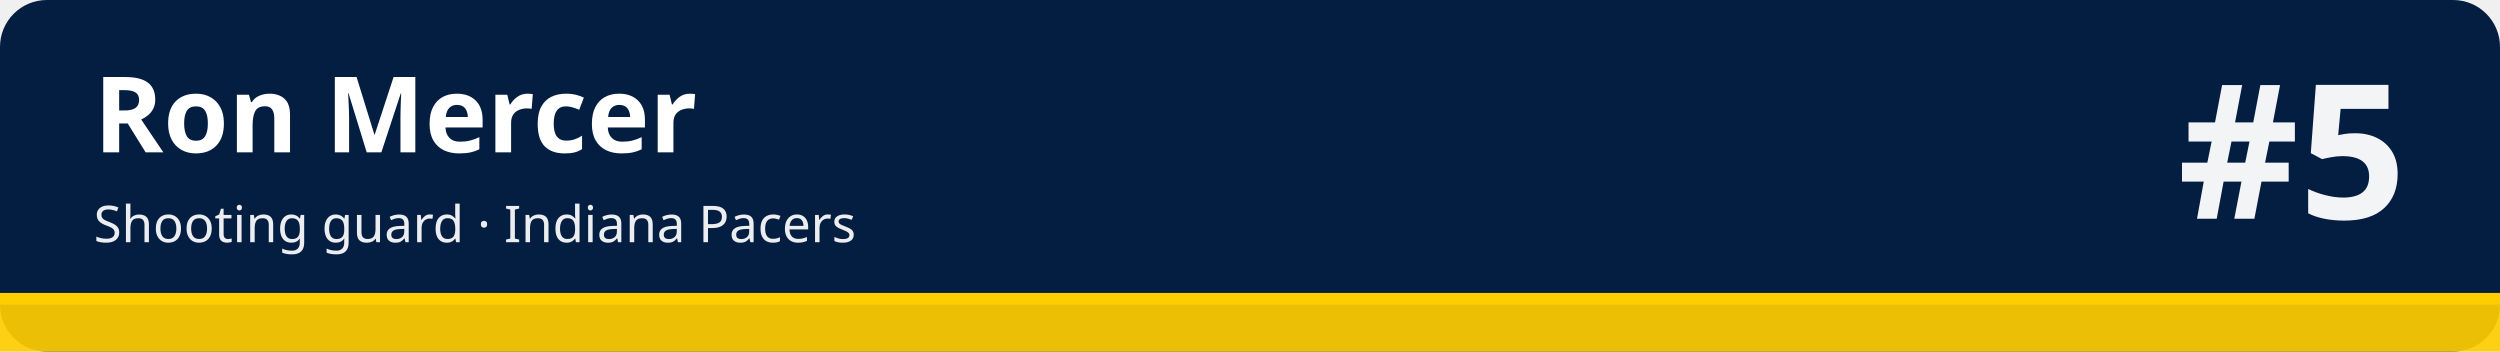
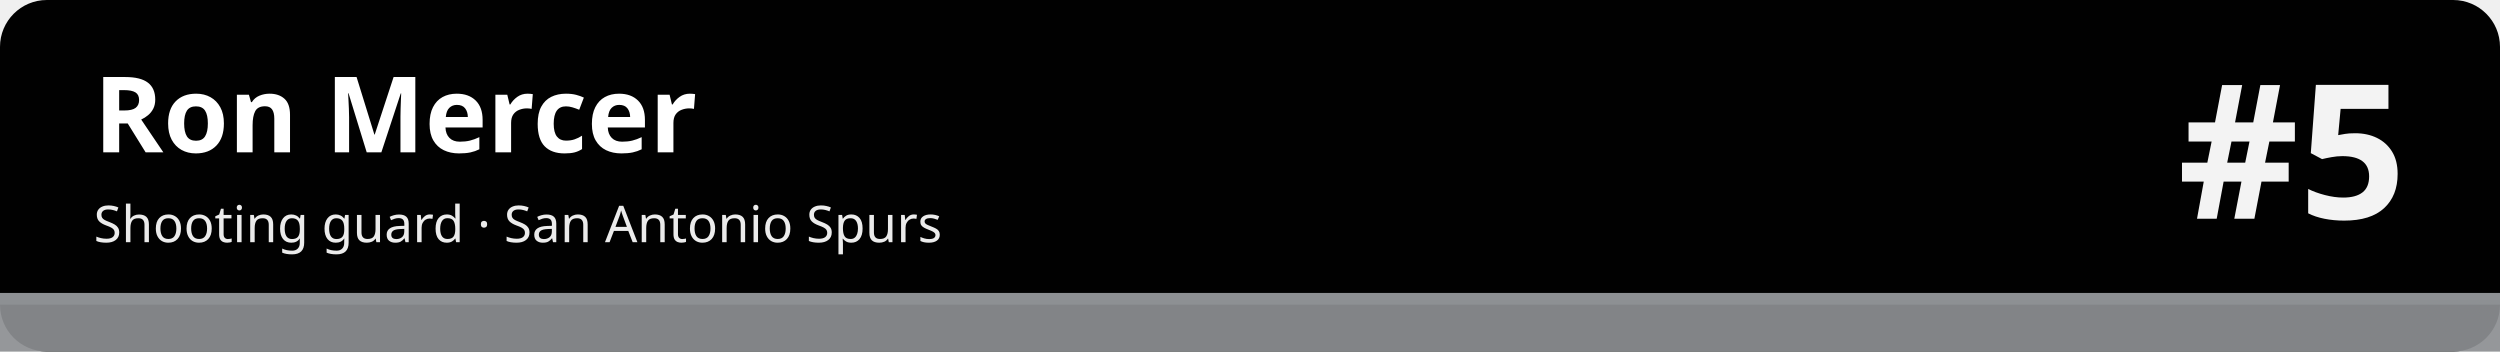
<svg xmlns="http://www.w3.org/2000/svg" width="1280" height="180" viewBox="0 0 1280 180" role="img" aria-labelledby="t d">
-   <rect width="1280" height="180" rx="24" fill="#041e42" />
-   <rect x="0" y="150" width="1280" height="30" fill="#ffcd00" fill-opacity=".92" />
-   <rect x="0" y="150" width="1280" height="6" fill="#ffcd00" />
+   <rect width="1280" height="180" rx="24" fill="#010101" />
+   <rect x="0" y="150" width="1280" height="30" fill="#8d9093" fill-opacity=".92" />
+   <rect x="0" y="150" width="1280" height="6" fill="#8d9093" />
  <text x="48" y="78" font-family="sans-serif" font-size="54" font-weight="700" fill="#ffffff">Ron Mercer</text>
-   <text x="48" y="124" font-family="sans-serif" font-size="26" fill="#ffffff" fill-opacity=".92">Shooting guard · Indiana Pacers</text>
+   <text x="48" y="124" font-family="sans-serif" font-size="26" fill="#ffffff" fill-opacity=".92">Shooting guard · San Antonio Spurs</text>
  <text x="1232" y="112" font-family="sans-serif" font-size="96" font-weight="800" fill="#ffffff" fill-opacity=".95" text-anchor="end">#5</text>
</svg>
